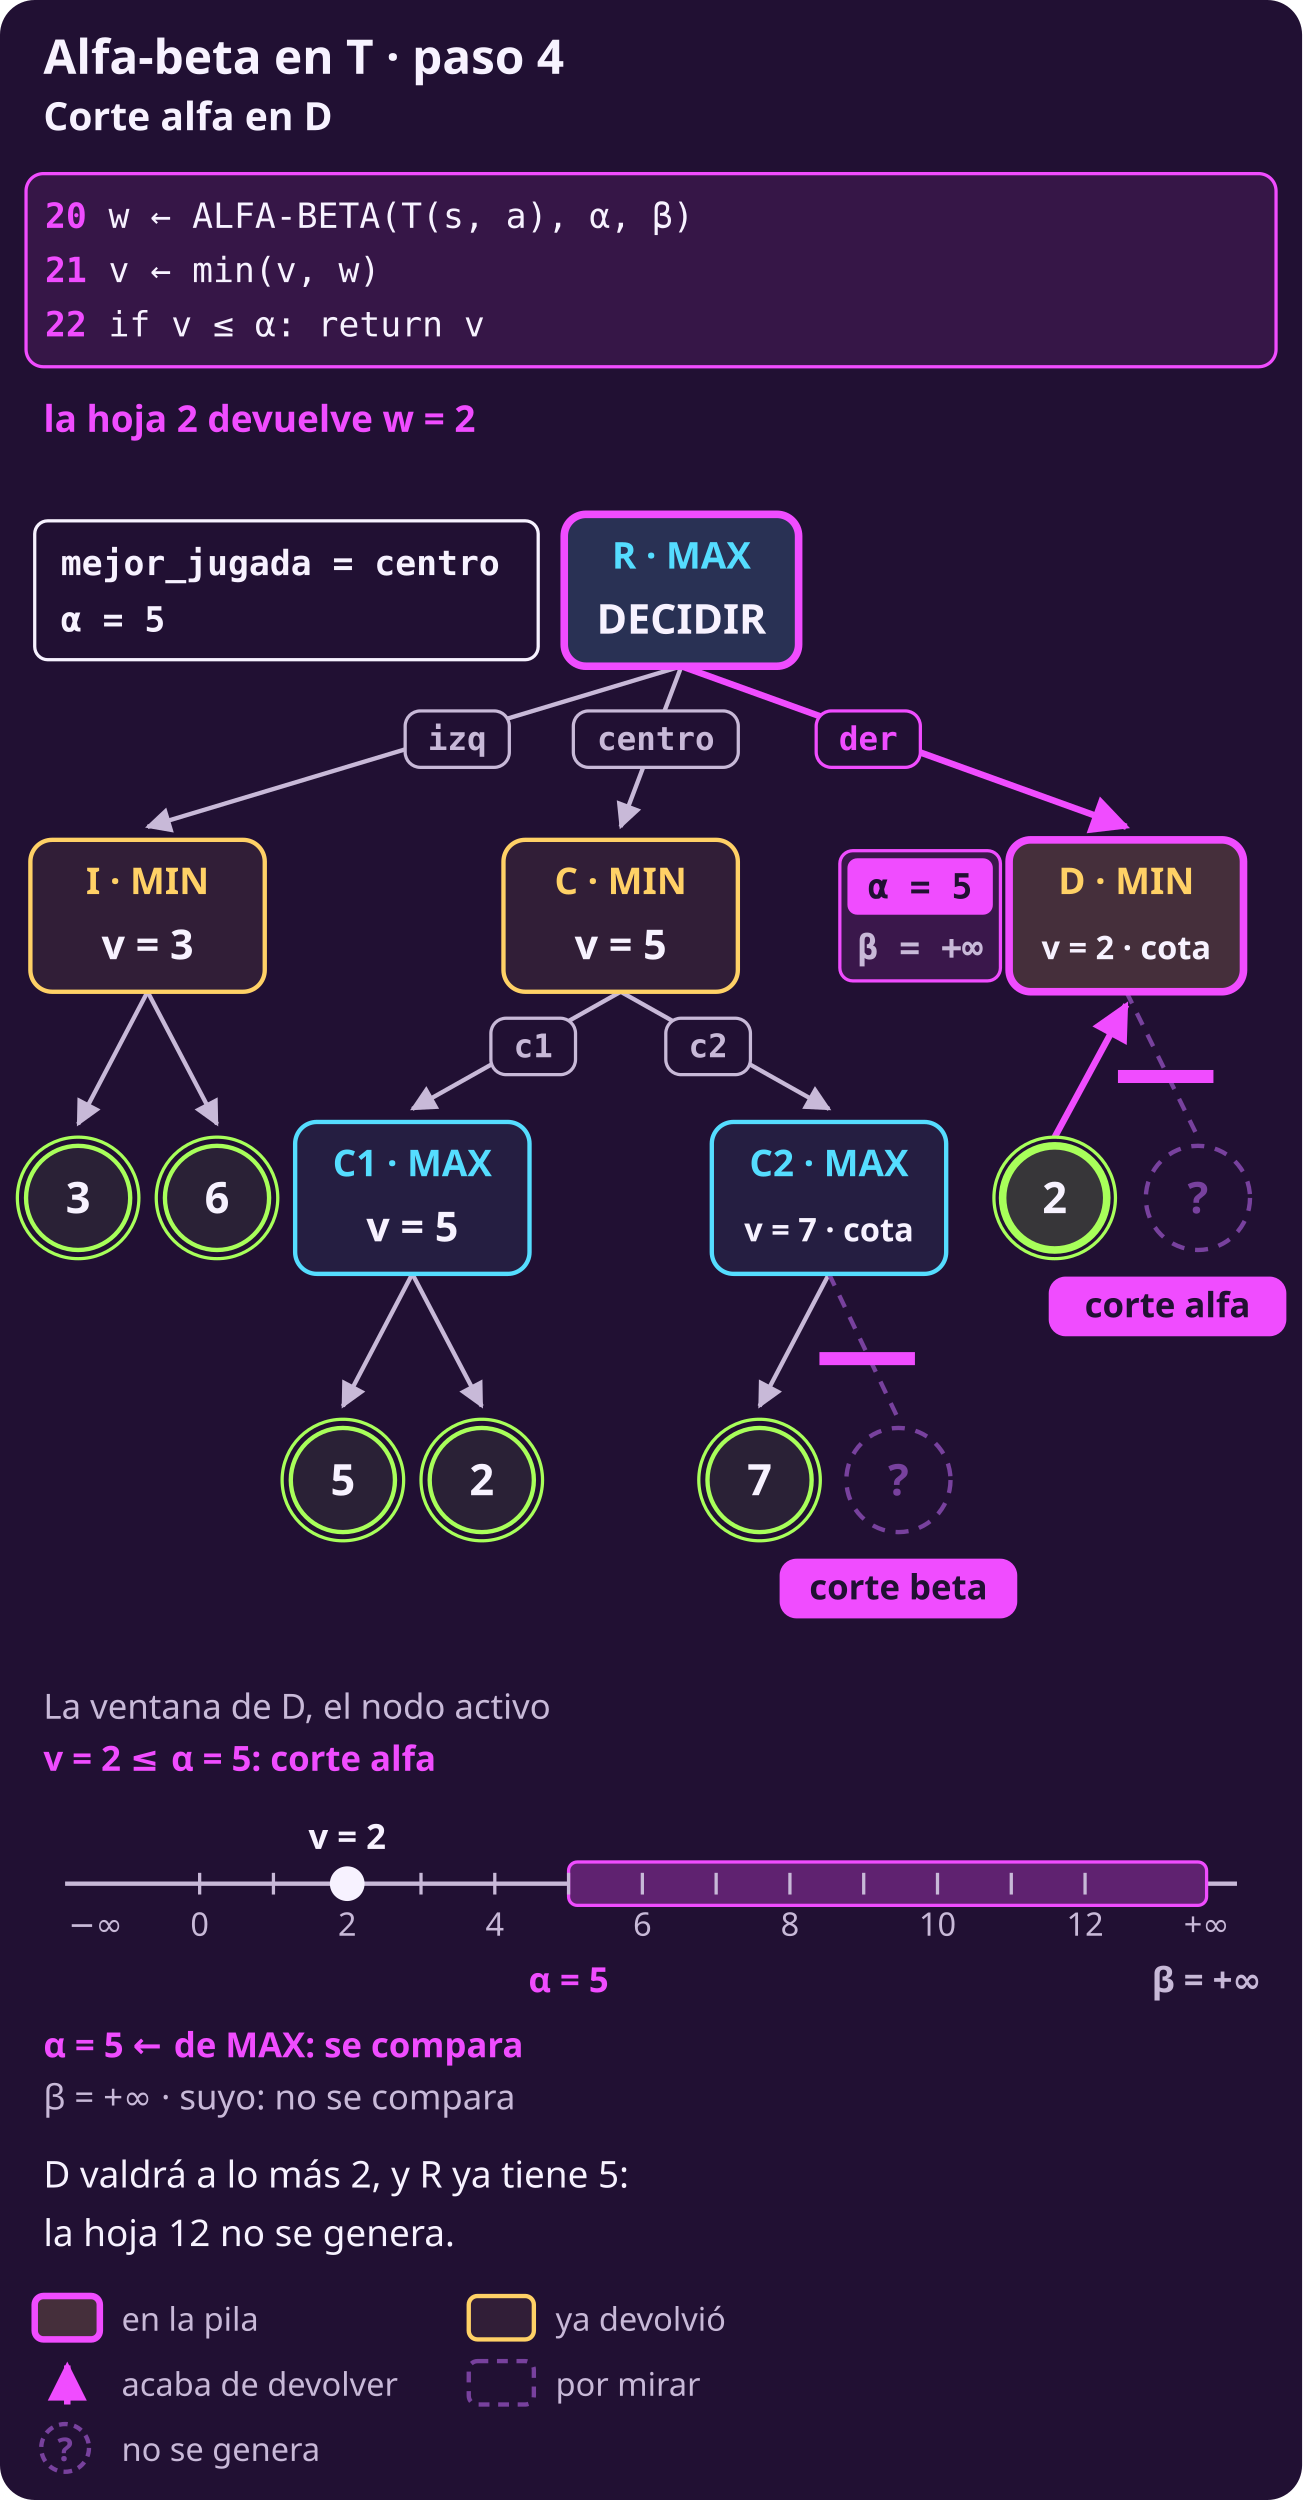
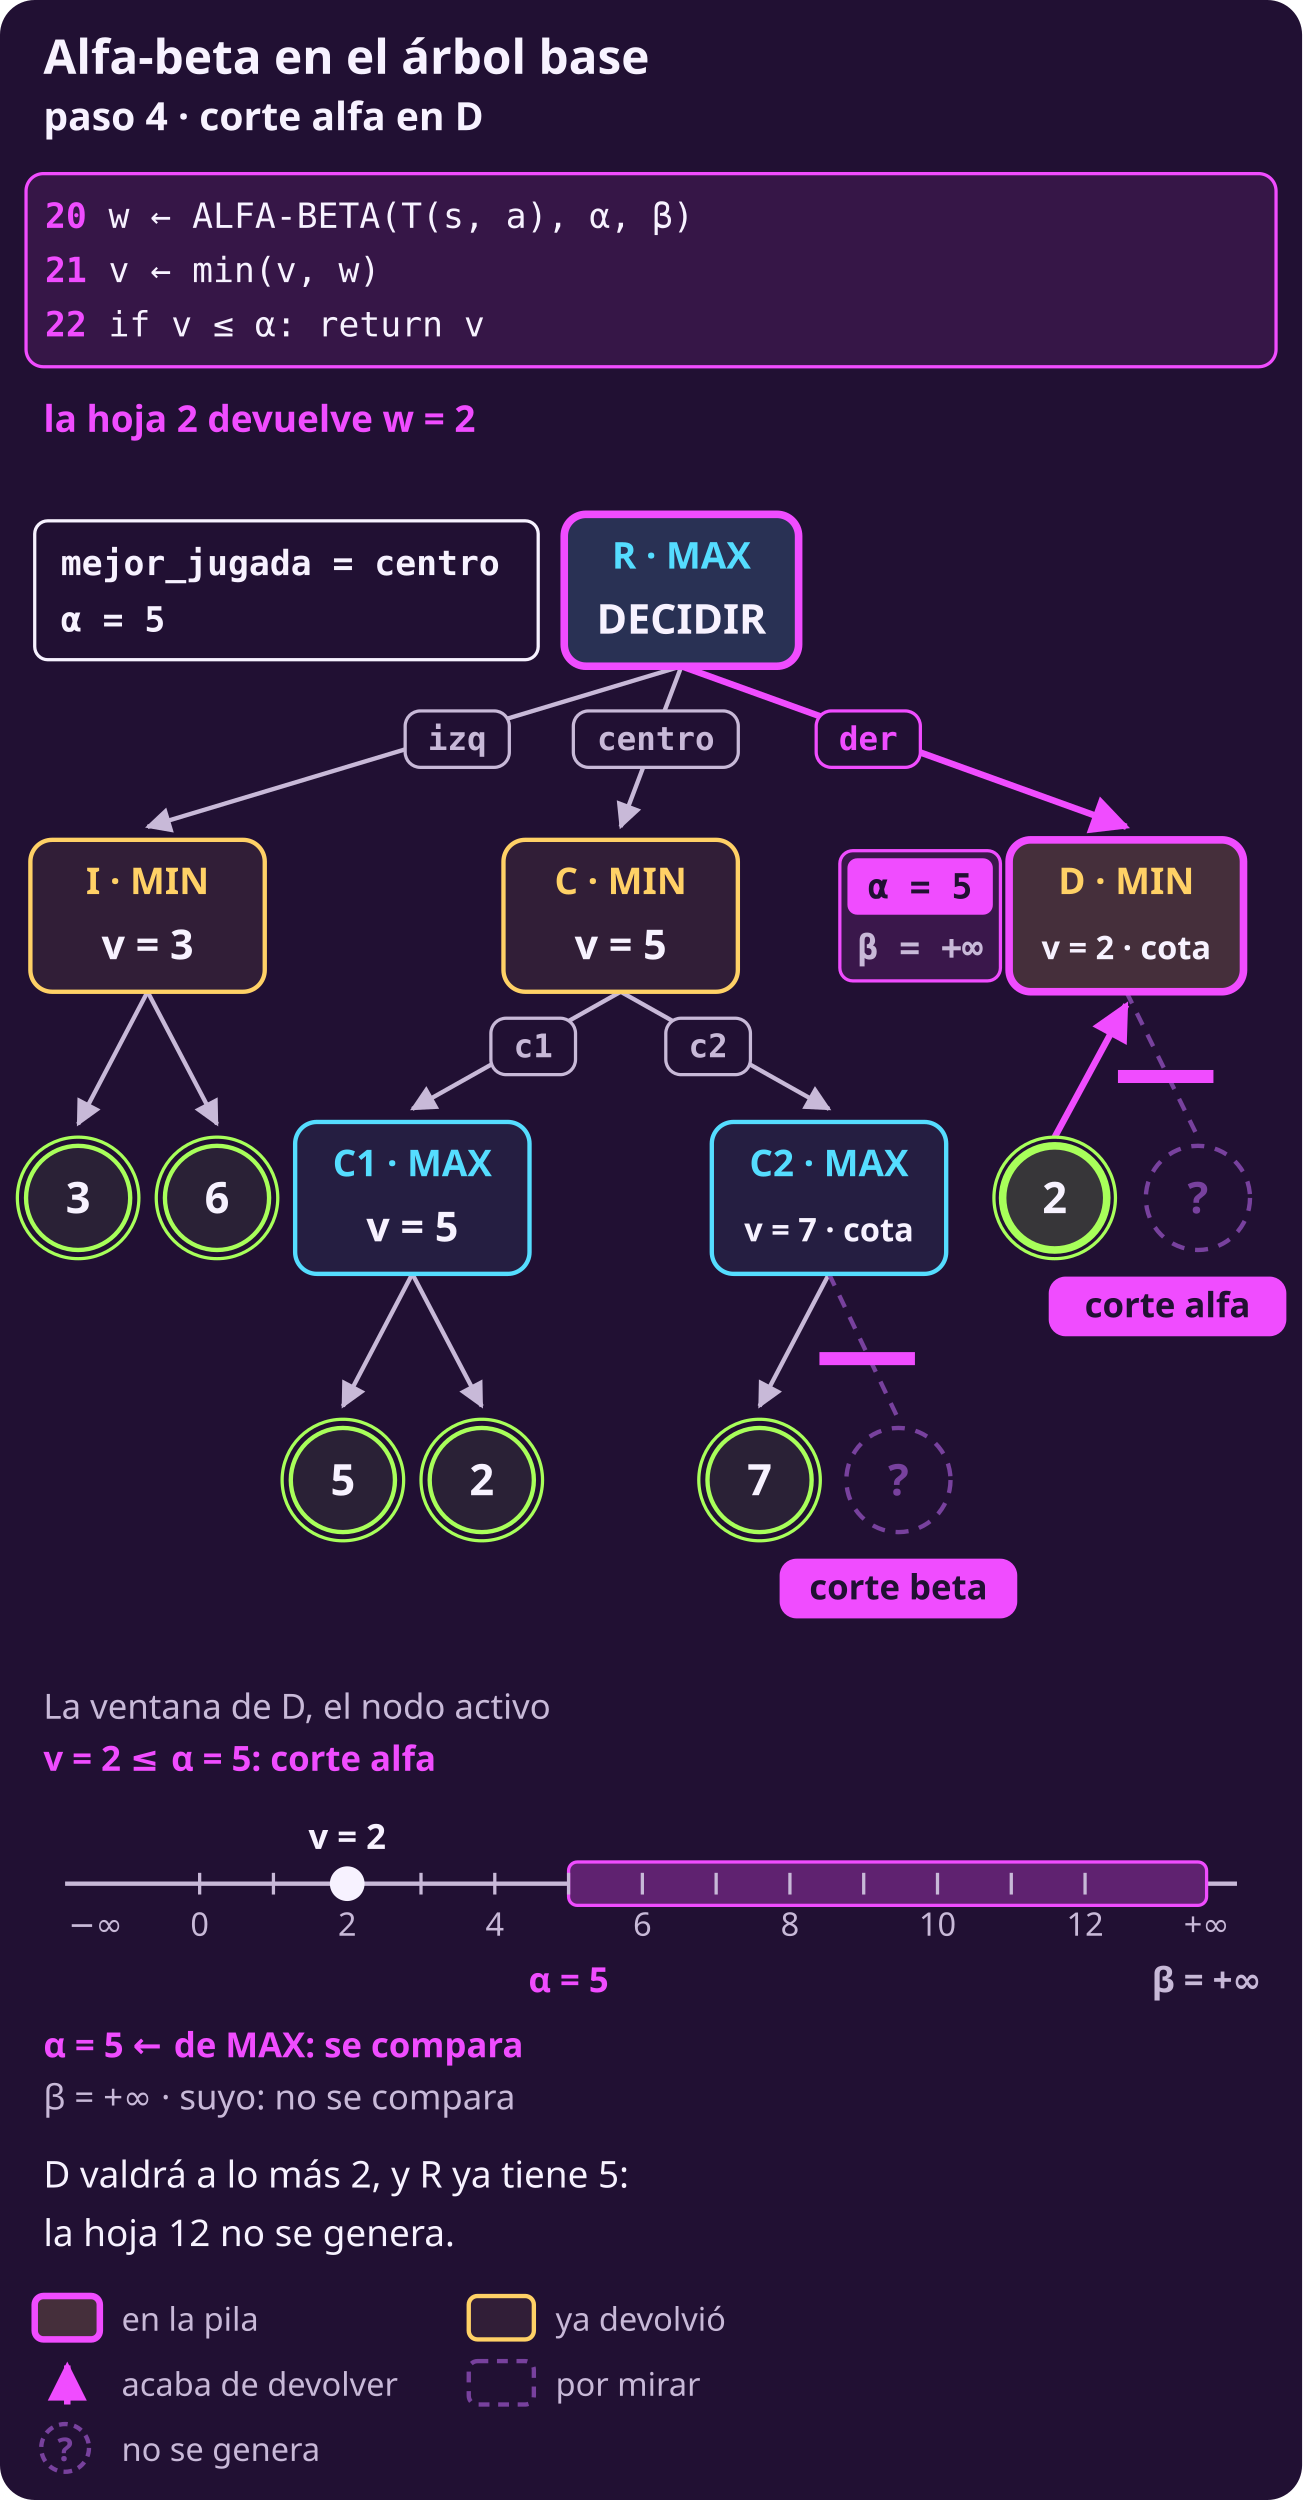
- <svg xmlns="http://www.w3.org/2000/svg" width="600" height="1152" viewBox="0 0 600 1152" role="img" aria-label="DECIDIR-ALFA-BETA sobre el árbol T, paso 4 (fila 17 de la traza). Arriba, la banda del pseudocódigo: línea 20: w ← ALFA-BETA(T(s, a), α, β); línea 21: v ← min(v, w); línea 22: if v ≤ α: return v. La hoja 2 devuelve w = 2. Recuadro: mejor_jugada = centro · α = 5. En el árbol: R en la pila; I ya devolvió v = 3; C ya devolvió v = 5; C1 ya devolvió v = 5; C2 ya devolvió v = 7 (una cota); la hoja 8 no se genera; D ya devolvió v = 2 (una cota); la hoja 12 no se genera. Abajo, la recta numérica: v = 2 ≤ α = 5: corte alfa. D compara su v con α, el número del rival que heredó; β es el suyo. D valdrá a lo más 2, y R ya tiene 5: la hoja 12 no se genera.">
+ <svg xmlns="http://www.w3.org/2000/svg" width="600" height="1152" viewBox="0 0 600 1152" role="img" aria-label="DECIDIR-ALFA-BETA sobre el árbol base, paso 4 (fila 17 de la traza). Arriba, la banda del pseudocódigo: línea 20: w ← ALFA-BETA(T(s, a), α, β); línea 21: v ← min(v, w); línea 22: if v ≤ α: return v. La hoja 2 devuelve w = 2. Recuadro: mejor_jugada = centro · α = 5. En el árbol: R en la pila; I ya devolvió v = 3; C ya devolvió v = 5; C1 ya devolvió v = 5; C2 ya devolvió v = 7 (una cota); la hoja 8 no se genera; D ya devolvió v = 2 (una cota); la hoja 12 no se genera. Abajo, la recta numérica: v = 2 ≤ α = 5: corte alfa. D compara su v con α, el número del rival que heredó; β es el suyo. D valdrá a lo más 2, y R ya tiene 5: la hoja 12 no se genera.">
  <rect x="0" y="0" width="600" height="1152" rx="16" fill="#211033" />
  <defs>
    <marker id="p" viewBox="0 0 10 10" refX="9" refY="5" markerWidth="6" markerHeight="6" orient="auto-start-reverse">
      <path d="M 0 0 L 10 5 L 0 10 z" fill="#f04cff" />
    </marker>
    <marker id="s" viewBox="0 0 10 10" refX="9" refY="5" markerWidth="6" markerHeight="6" orient="auto-start-reverse">
      <path d="M 0 0 L 10 5 L 0 10 z" fill="#c8b9d8" />
    </marker>
  </defs>
-   <text x="20" y="34" fill="#f7f2ff" font-family="system-ui, sans-serif" font-size="22" font-weight="700" text-anchor="start">Alfa-beta en T · paso 4</text>
-   <text x="20" y="60" fill="#f7f2ff" font-family="system-ui, sans-serif" font-size="18" font-weight="700" text-anchor="start">Corte alfa en D</text>
+   <text x="20" y="34" fill="#f7f2ff" font-family="system-ui, sans-serif" font-size="22" font-weight="700" text-anchor="start">Alfa-beta en el árbol base</text>
+   <text x="20" y="60" fill="#f7f2ff" font-family="system-ui, sans-serif" font-size="18" font-weight="700" text-anchor="start">paso 4 · corte alfa en D</text>
  <rect x="12" y="80" width="576" height="89" rx="8" fill="#361647" stroke="#f04cff" stroke-width="1.5" />
  <text x="40" y="105" fill="#f04cff" font-family="ui-monospace, SFMono-Regular, Menlo, monospace" font-size="16" font-weight="700" text-anchor="end">20</text>
  <text x="50" y="105" fill="#f7f2ff" font-family="ui-monospace, SFMono-Regular, Menlo, monospace" font-size="16" font-weight="normal" text-anchor="start">w ← ALFA-BETA(T(s, a), α, β)</text>
  <text x="40" y="130" fill="#f04cff" font-family="ui-monospace, SFMono-Regular, Menlo, monospace" font-size="16" font-weight="700" text-anchor="end">21</text>
  <text x="50" y="130" fill="#f7f2ff" font-family="ui-monospace, SFMono-Regular, Menlo, monospace" font-size="16" font-weight="normal" text-anchor="start">v ← min(v, w)</text>
  <text x="40" y="155" fill="#f04cff" font-family="ui-monospace, SFMono-Regular, Menlo, monospace" font-size="16" font-weight="700" text-anchor="end">22</text>
  <text x="50" y="155" fill="#f7f2ff" font-family="ui-monospace, SFMono-Regular, Menlo, monospace" font-size="16" font-weight="normal" text-anchor="start">if v ≤ α: return v</text>
  <text x="20" y="199" fill="#f04cff" font-family="system-ui, sans-serif" font-size="17" font-weight="700" text-anchor="start">la hoja 2 devuelve w = 2</text>
  <line x1="314" y1="307.0" x2="68" y2="381.0" stroke="#c8b9d8" stroke-width="2" marker-end="url(#s)" />
  <rect x="186.7" y="327.6" width="48" height="26" rx="7" fill="#211033" stroke="#c8b9d8" stroke-width="1.5" />
  <text x="210.7" y="345.6" fill="#c8b9d8" font-family="ui-monospace, SFMono-Regular, Menlo, monospace" font-size="15" font-weight="700" text-anchor="middle">izq</text>
  <line x1="68" y1="457.0" x2="36" y2="518.0" stroke="#c8b9d8" stroke-width="2" marker-end="url(#s)" />
  <line x1="68" y1="457.0" x2="100" y2="518.0" stroke="#c8b9d8" stroke-width="2" marker-end="url(#s)" />
  <line x1="314" y1="307.0" x2="286" y2="381.0" stroke="#c8b9d8" stroke-width="2" marker-end="url(#s)" />
  <rect x="264.2" y="327.6" width="76" height="26" rx="7" fill="#211033" stroke="#c8b9d8" stroke-width="1.5" />
  <text x="302.2" y="345.6" fill="#c8b9d8" font-family="ui-monospace, SFMono-Regular, Menlo, monospace" font-size="15" font-weight="700" text-anchor="middle">centro</text>
  <line x1="286" y1="457.0" x2="190" y2="511.0" stroke="#c8b9d8" stroke-width="2" marker-end="url(#s)" />
  <rect x="226.2" y="469.2" width="39" height="26" rx="7" fill="#211033" stroke="#c8b9d8" stroke-width="1.5" />
  <text x="245.7" y="487.2" fill="#c8b9d8" font-family="ui-monospace, SFMono-Regular, Menlo, monospace" font-size="15" font-weight="700" text-anchor="middle">c1</text>
  <line x1="190" y1="587.0" x2="158" y2="648.0" stroke="#c8b9d8" stroke-width="2" marker-end="url(#s)" />
  <line x1="190" y1="587.0" x2="222" y2="648.0" stroke="#c8b9d8" stroke-width="2" marker-end="url(#s)" />
  <line x1="286" y1="457.0" x2="382" y2="511.0" stroke="#c8b9d8" stroke-width="2" marker-end="url(#s)" />
  <rect x="306.8" y="469.2" width="39" height="26" rx="7" fill="#211033" stroke="#c8b9d8" stroke-width="1.5" />
  <text x="326.3" y="487.2" fill="#c8b9d8" font-family="ui-monospace, SFMono-Regular, Menlo, monospace" font-size="15" font-weight="700" text-anchor="middle">c2</text>
  <line x1="382" y1="587.0" x2="350" y2="648.0" stroke="#c8b9d8" stroke-width="2" marker-end="url(#s)" />
  <line x1="382" y1="587.0" x2="414" y2="654.0" stroke="#78419e" stroke-width="2" stroke-dasharray="6 5" />
  <line x1="314" y1="307.0" x2="519" y2="381.0" stroke="#f04cff" stroke-width="3" marker-end="url(#p)" />
  <rect x="376.1" y="327.6" width="48" height="26" rx="7" fill="#211033" stroke="#f04cff" stroke-width="1.5" />
  <text x="400.1" y="345.6" fill="#f04cff" font-family="ui-monospace, SFMono-Regular, Menlo, monospace" font-size="15" font-weight="700" text-anchor="middle">der</text>
  <line x1="486" y1="524.0" x2="519" y2="463.0" stroke="#f04cff" stroke-width="3" marker-end="url(#p)" />
  <line x1="519" y1="457.0" x2="552" y2="524.0" stroke="#78419e" stroke-width="2" stroke-dasharray="6 5" />
  <line x1="377.6" y1="626.05" x2="421.6" y2="626.05" stroke="#f04cff" stroke-width="6" />
  <rect x="360.0" y="719.0" width="108" height="26" rx="7" fill="#f04cff" stroke="#f04cff" stroke-width="1.5" />
  <text x="414.0" y="737.0" fill="#211033" font-family="system-ui, sans-serif" font-size="16" font-weight="700" text-anchor="middle">corte beta</text>
  <line x1="515.15" y1="496.05" x2="559.15" y2="496.05" stroke="#f04cff" stroke-width="6" />
  <rect x="484.0" y="589.0" width="108" height="26" rx="7" fill="#f04cff" stroke="#f04cff" stroke-width="1.5" />
  <text x="538.0" y="607.0" fill="#211033" font-family="system-ui, sans-serif" font-size="16" font-weight="700" text-anchor="middle">corte alfa</text>
  <rect x="260.0" y="237.0" width="108" height="70" rx="10" fill="#293154" stroke="#f04cff" stroke-width="3.5" />
  <text x="314" y="262.0" fill="#55ddff" font-family="system-ui, sans-serif" font-size="17" font-weight="700" text-anchor="middle">R · MAX</text>
  <text x="314" y="292.0" fill="#f7f2ff" font-family="system-ui, sans-serif" font-size="19" font-weight="700" text-anchor="middle">DECIDIR</text>
  <rect x="14.0" y="387.0" width="108" height="70" rx="10" fill="#311e37" stroke="#ffd166" stroke-width="2" />
  <text x="68" y="412.0" fill="#ffd166" font-family="system-ui, sans-serif" font-size="17" font-weight="700" text-anchor="middle">I · MIN</text>
  <text x="68" y="442.0" fill="#f7f2ff" font-family="system-ui, sans-serif" font-size="19" font-weight="700" text-anchor="middle">v = 3</text>
  <circle cx="36" cy="552.0" r="28" fill="none" stroke="#a8ff5a" stroke-width="1.5" />
  <circle cx="36" cy="552.0" r="24" fill="#2a2136" stroke="#a8ff5a" stroke-width="2" />
  <text x="36" y="559.0" fill="#f7f2ff" font-family="system-ui, sans-serif" font-size="20" font-weight="700" text-anchor="middle">3</text>
  <circle cx="100" cy="552.0" r="28" fill="none" stroke="#a8ff5a" stroke-width="1.5" />
  <circle cx="100" cy="552.0" r="24" fill="#2a2136" stroke="#a8ff5a" stroke-width="2" />
  <text x="100" y="559.0" fill="#f7f2ff" font-family="system-ui, sans-serif" font-size="20" font-weight="700" text-anchor="middle">6</text>
  <rect x="232.0" y="387.0" width="108" height="70" rx="10" fill="#311e37" stroke="#ffd166" stroke-width="2" />
  <text x="286" y="412.0" fill="#ffd166" font-family="system-ui, sans-serif" font-size="17" font-weight="700" text-anchor="middle">C · MIN</text>
  <text x="286" y="442.0" fill="#f7f2ff" font-family="system-ui, sans-serif" font-size="19" font-weight="700" text-anchor="middle">v = 5</text>
  <rect x="136.0" y="517.0" width="108" height="70" rx="10" fill="#251e41" stroke="#55ddff" stroke-width="2" />
  <text x="190" y="542.0" fill="#55ddff" font-family="system-ui, sans-serif" font-size="17" font-weight="700" text-anchor="middle">C1 · MAX</text>
  <text x="190" y="572.0" fill="#f7f2ff" font-family="system-ui, sans-serif" font-size="19" font-weight="700" text-anchor="middle">v = 5</text>
  <circle cx="158" cy="682.0" r="28" fill="none" stroke="#a8ff5a" stroke-width="1.5" />
  <circle cx="158" cy="682.0" r="24" fill="#2a2136" stroke="#a8ff5a" stroke-width="2" />
  <text x="158" y="689.0" fill="#f7f2ff" font-family="system-ui, sans-serif" font-size="20" font-weight="700" text-anchor="middle">5</text>
  <circle cx="222" cy="682.0" r="28" fill="none" stroke="#a8ff5a" stroke-width="1.5" />
  <circle cx="222" cy="682.0" r="24" fill="#2a2136" stroke="#a8ff5a" stroke-width="2" />
  <text x="222" y="689.0" fill="#f7f2ff" font-family="system-ui, sans-serif" font-size="20" font-weight="700" text-anchor="middle">2</text>
  <rect x="328.0" y="517.0" width="108" height="70" rx="10" fill="#251e41" stroke="#55ddff" stroke-width="2" />
  <text x="382" y="542.0" fill="#55ddff" font-family="system-ui, sans-serif" font-size="17" font-weight="700" text-anchor="middle">C2 · MAX</text>
  <text x="382" y="572.0" fill="#f7f2ff" font-family="system-ui, sans-serif" font-size="15" font-weight="700" text-anchor="middle">v = 7 · cota</text>
  <circle cx="350" cy="682.0" r="28" fill="none" stroke="#a8ff5a" stroke-width="1.5" />
  <circle cx="350" cy="682.0" r="24" fill="#2a2136" stroke="#a8ff5a" stroke-width="2" />
  <text x="350" y="689.0" fill="#f7f2ff" font-family="system-ui, sans-serif" font-size="20" font-weight="700" text-anchor="middle">7</text>
  <circle cx="414" cy="682.0" r="24" fill="#211033" stroke="#78419e" stroke-width="2" stroke-dasharray="6 5" />
  <text x="414" y="689.0" fill="#78419e" font-family="system-ui, sans-serif" font-size="20" font-weight="700" text-anchor="middle">?</text>
  <rect x="465.0" y="387.0" width="108" height="70" rx="10" fill="#452f3b" stroke="#f04cff" stroke-width="3.5" />
  <text x="519" y="412.0" fill="#ffd166" font-family="system-ui, sans-serif" font-size="17" font-weight="700" text-anchor="middle">D · MIN</text>
  <text x="519" y="442.0" fill="#f7f2ff" font-family="system-ui, sans-serif" font-size="15" font-weight="700" text-anchor="middle">v = 2 · cota</text>
  <circle cx="486" cy="552.0" r="28" fill="none" stroke="#a8ff5a" stroke-width="1.5" />
  <circle cx="486" cy="552.0" r="24" fill="#373639" stroke="#a8ff5a" stroke-width="3.5" />
  <text x="486" y="559.0" fill="#f7f2ff" font-family="system-ui, sans-serif" font-size="20" font-weight="700" text-anchor="middle">2</text>
  <circle cx="552" cy="552.0" r="24" fill="#211033" stroke="#78419e" stroke-width="2" stroke-dasharray="6 5" />
  <text x="552" y="559.0" fill="#78419e" font-family="system-ui, sans-serif" font-size="20" font-weight="700" text-anchor="middle">?</text>
  <rect x="387.0" y="392.0" width="74" height="60" rx="6" fill="#3a174b" stroke="#f04cff" stroke-width="1.5" />
  <rect x="391.0" y="396.0" width="66" height="25" rx="4" fill="#f04cff" stroke="#f04cff" stroke-width="1" />
  <text x="424.0" y="414.0" fill="#211033" font-family="ui-monospace, SFMono-Regular, Menlo, monospace" font-size="16" font-weight="700" text-anchor="middle">α = 5</text>
  <text x="424.0" y="442.0" fill="#c8b9d8" font-family="ui-monospace, SFMono-Regular, Menlo, monospace" font-size="16" font-weight="700" text-anchor="middle">β = +∞</text>
  <rect x="16" y="240.0" width="232" height="64" rx="6" fill="#211033" stroke="#f7f2ff" stroke-width="1.5" />
  <text x="28" y="265.0" fill="#f7f2ff" font-family="ui-monospace, SFMono-Regular, Menlo, monospace" font-size="16" font-weight="700" text-anchor="start">mejor_jugada = centro</text>
  <text x="28" y="291.0" fill="#f7f2ff" font-family="ui-monospace, SFMono-Regular, Menlo, monospace" font-size="16" font-weight="700" text-anchor="start">α = 5</text>
  <text x="20" y="792.0" fill="#c8b9d8" font-family="system-ui, sans-serif" font-size="16" font-weight="normal" text-anchor="start">La ventana de D, el nodo activo</text>
  <text x="20" y="816.0" fill="#f04cff" font-family="system-ui, sans-serif" font-size="16" font-weight="700" text-anchor="start">v = 2 ≤ α = 5: corte alfa</text>
  <line x1="30" y1="868.0" x2="570" y2="868.0" stroke="#c8b9d8" stroke-width="2" />
  <rect x="262.0" y="858.0" width="294.0" height="20" rx="4" fill="#5f2270" stroke="#f04cff" stroke-width="1.5" />
  <line x1="92.0" y1="863.0" x2="92.0" y2="873.0" stroke="#c8b9d8" stroke-width="1.5" />
  <text x="92.0" y="892.0" fill="#c8b9d8" font-family="system-ui, sans-serif" font-size="15" font-weight="normal" text-anchor="middle">0</text>
  <line x1="126.0" y1="863.0" x2="126.0" y2="873.0" stroke="#c8b9d8" stroke-width="1.5" />
  <line x1="160.0" y1="863.0" x2="160.0" y2="873.0" stroke="#c8b9d8" stroke-width="1.5" />
  <text x="160.0" y="892.0" fill="#c8b9d8" font-family="system-ui, sans-serif" font-size="15" font-weight="normal" text-anchor="middle">2</text>
  <line x1="194.0" y1="863.0" x2="194.0" y2="873.0" stroke="#c8b9d8" stroke-width="1.5" />
  <line x1="228.0" y1="863.0" x2="228.0" y2="873.0" stroke="#c8b9d8" stroke-width="1.5" />
  <text x="228.0" y="892.0" fill="#c8b9d8" font-family="system-ui, sans-serif" font-size="15" font-weight="normal" text-anchor="middle">4</text>
  <line x1="262.0" y1="863.0" x2="262.0" y2="873.0" stroke="#c8b9d8" stroke-width="1.5" />
  <line x1="296.0" y1="863.0" x2="296.0" y2="873.0" stroke="#c8b9d8" stroke-width="1.5" />
  <text x="296.0" y="892.0" fill="#c8b9d8" font-family="system-ui, sans-serif" font-size="15" font-weight="normal" text-anchor="middle">6</text>
  <line x1="330.0" y1="863.0" x2="330.0" y2="873.0" stroke="#c8b9d8" stroke-width="1.5" />
  <line x1="364.0" y1="863.0" x2="364.0" y2="873.0" stroke="#c8b9d8" stroke-width="1.5" />
  <text x="364.0" y="892.0" fill="#c8b9d8" font-family="system-ui, sans-serif" font-size="15" font-weight="normal" text-anchor="middle">8</text>
  <line x1="398.0" y1="863.0" x2="398.0" y2="873.0" stroke="#c8b9d8" stroke-width="1.5" />
  <line x1="432.0" y1="863.0" x2="432.0" y2="873.0" stroke="#c8b9d8" stroke-width="1.5" />
  <text x="432.0" y="892.0" fill="#c8b9d8" font-family="system-ui, sans-serif" font-size="15" font-weight="normal" text-anchor="middle">10</text>
  <line x1="466.0" y1="863.0" x2="466.0" y2="873.0" stroke="#c8b9d8" stroke-width="1.5" />
  <line x1="500.0" y1="863.0" x2="500.0" y2="873.0" stroke="#c8b9d8" stroke-width="1.5" />
  <text x="500.0" y="892.0" fill="#c8b9d8" font-family="system-ui, sans-serif" font-size="15" font-weight="normal" text-anchor="middle">12</text>
  <text x="44" y="892.0" fill="#c8b9d8" font-family="system-ui, sans-serif" font-size="15" font-weight="normal" text-anchor="middle">−∞</text>
  <text x="556" y="892.0" fill="#c8b9d8" font-family="system-ui, sans-serif" font-size="15" font-weight="normal" text-anchor="middle">+∞</text>
  <text x="262.0" y="918.0" fill="#f04cff" font-family="system-ui, sans-serif" font-size="16" font-weight="700" text-anchor="middle">α = 5</text>
  <text x="556" y="918.0" fill="#c8b9d8" font-family="system-ui, sans-serif" font-size="16" font-weight="700" text-anchor="middle">β = +∞</text>
  <circle cx="160.0" cy="868.0" r="8" fill="#f7f2ff" />
  <text x="160.0" y="852.0" fill="#f7f2ff" font-family="system-ui, sans-serif" font-size="16" font-weight="700" text-anchor="middle">v = 2</text>
  <text x="20" y="948.0" fill="#f04cff" font-family="system-ui, sans-serif" font-size="16" font-weight="700" text-anchor="start">α = 5 ← de MAX: se compara</text>
  <text x="20" y="972.0" fill="#c8b9d8" font-family="system-ui, sans-serif" font-size="16" font-weight="normal" text-anchor="start">β = +∞ · suyo: no se compara</text>
  <text x="20" y="1008.0" fill="#f7f2ff" font-family="system-ui, sans-serif" font-size="17" font-weight="normal" text-anchor="start">D valdrá a lo más 2, y R ya tiene 5:</text>
  <text x="20" y="1035.0" fill="#f7f2ff" font-family="system-ui, sans-serif" font-size="17" font-weight="normal" text-anchor="start">la hoja 12 no se genera.</text>
  <rect x="16" y="1058.0" width="30" height="20" rx="4" fill="#452f3b" stroke="#f04cff" stroke-width="3" />
  <text x="56" y="1074.0" fill="#c8b9d8" font-family="system-ui, sans-serif" font-size="15" font-weight="normal" text-anchor="start">en la pila</text>
  <rect x="216" y="1058.0" width="30" height="20" rx="4" fill="#311e37" stroke="#ffd166" stroke-width="2" />
  <text x="256" y="1074.0" fill="#c8b9d8" font-family="system-ui, sans-serif" font-size="15" font-weight="normal" text-anchor="start">ya devolvió</text>
  <line x1="31" y1="1108.0" x2="31" y2="1090.0" stroke="#f04cff" stroke-width="3" marker-end="url(#p)" />
  <text x="56" y="1104.0" fill="#c8b9d8" font-family="system-ui, sans-serif" font-size="15" font-weight="normal" text-anchor="start">acaba de devolver</text>
  <rect x="216" y="1088.0" width="30" height="20" rx="4" fill="none" stroke="#78419e" stroke-width="2" stroke-dasharray="5 4" />
  <text x="256" y="1104.0" fill="#c8b9d8" font-family="system-ui, sans-serif" font-size="15" font-weight="normal" text-anchor="start">por mirar</text>
  <circle cx="30" cy="1128.0" r="11" fill="#211033" stroke="#78419e" stroke-width="2" stroke-dasharray="4 3" />
  <text x="30" y="1134.0" fill="#78419e" font-family="system-ui, sans-serif" font-size="15" font-weight="700" text-anchor="middle">?</text>
  <text x="56" y="1134.0" fill="#c8b9d8" font-family="system-ui, sans-serif" font-size="15" font-weight="normal" text-anchor="start">no se genera</text>
</svg>
